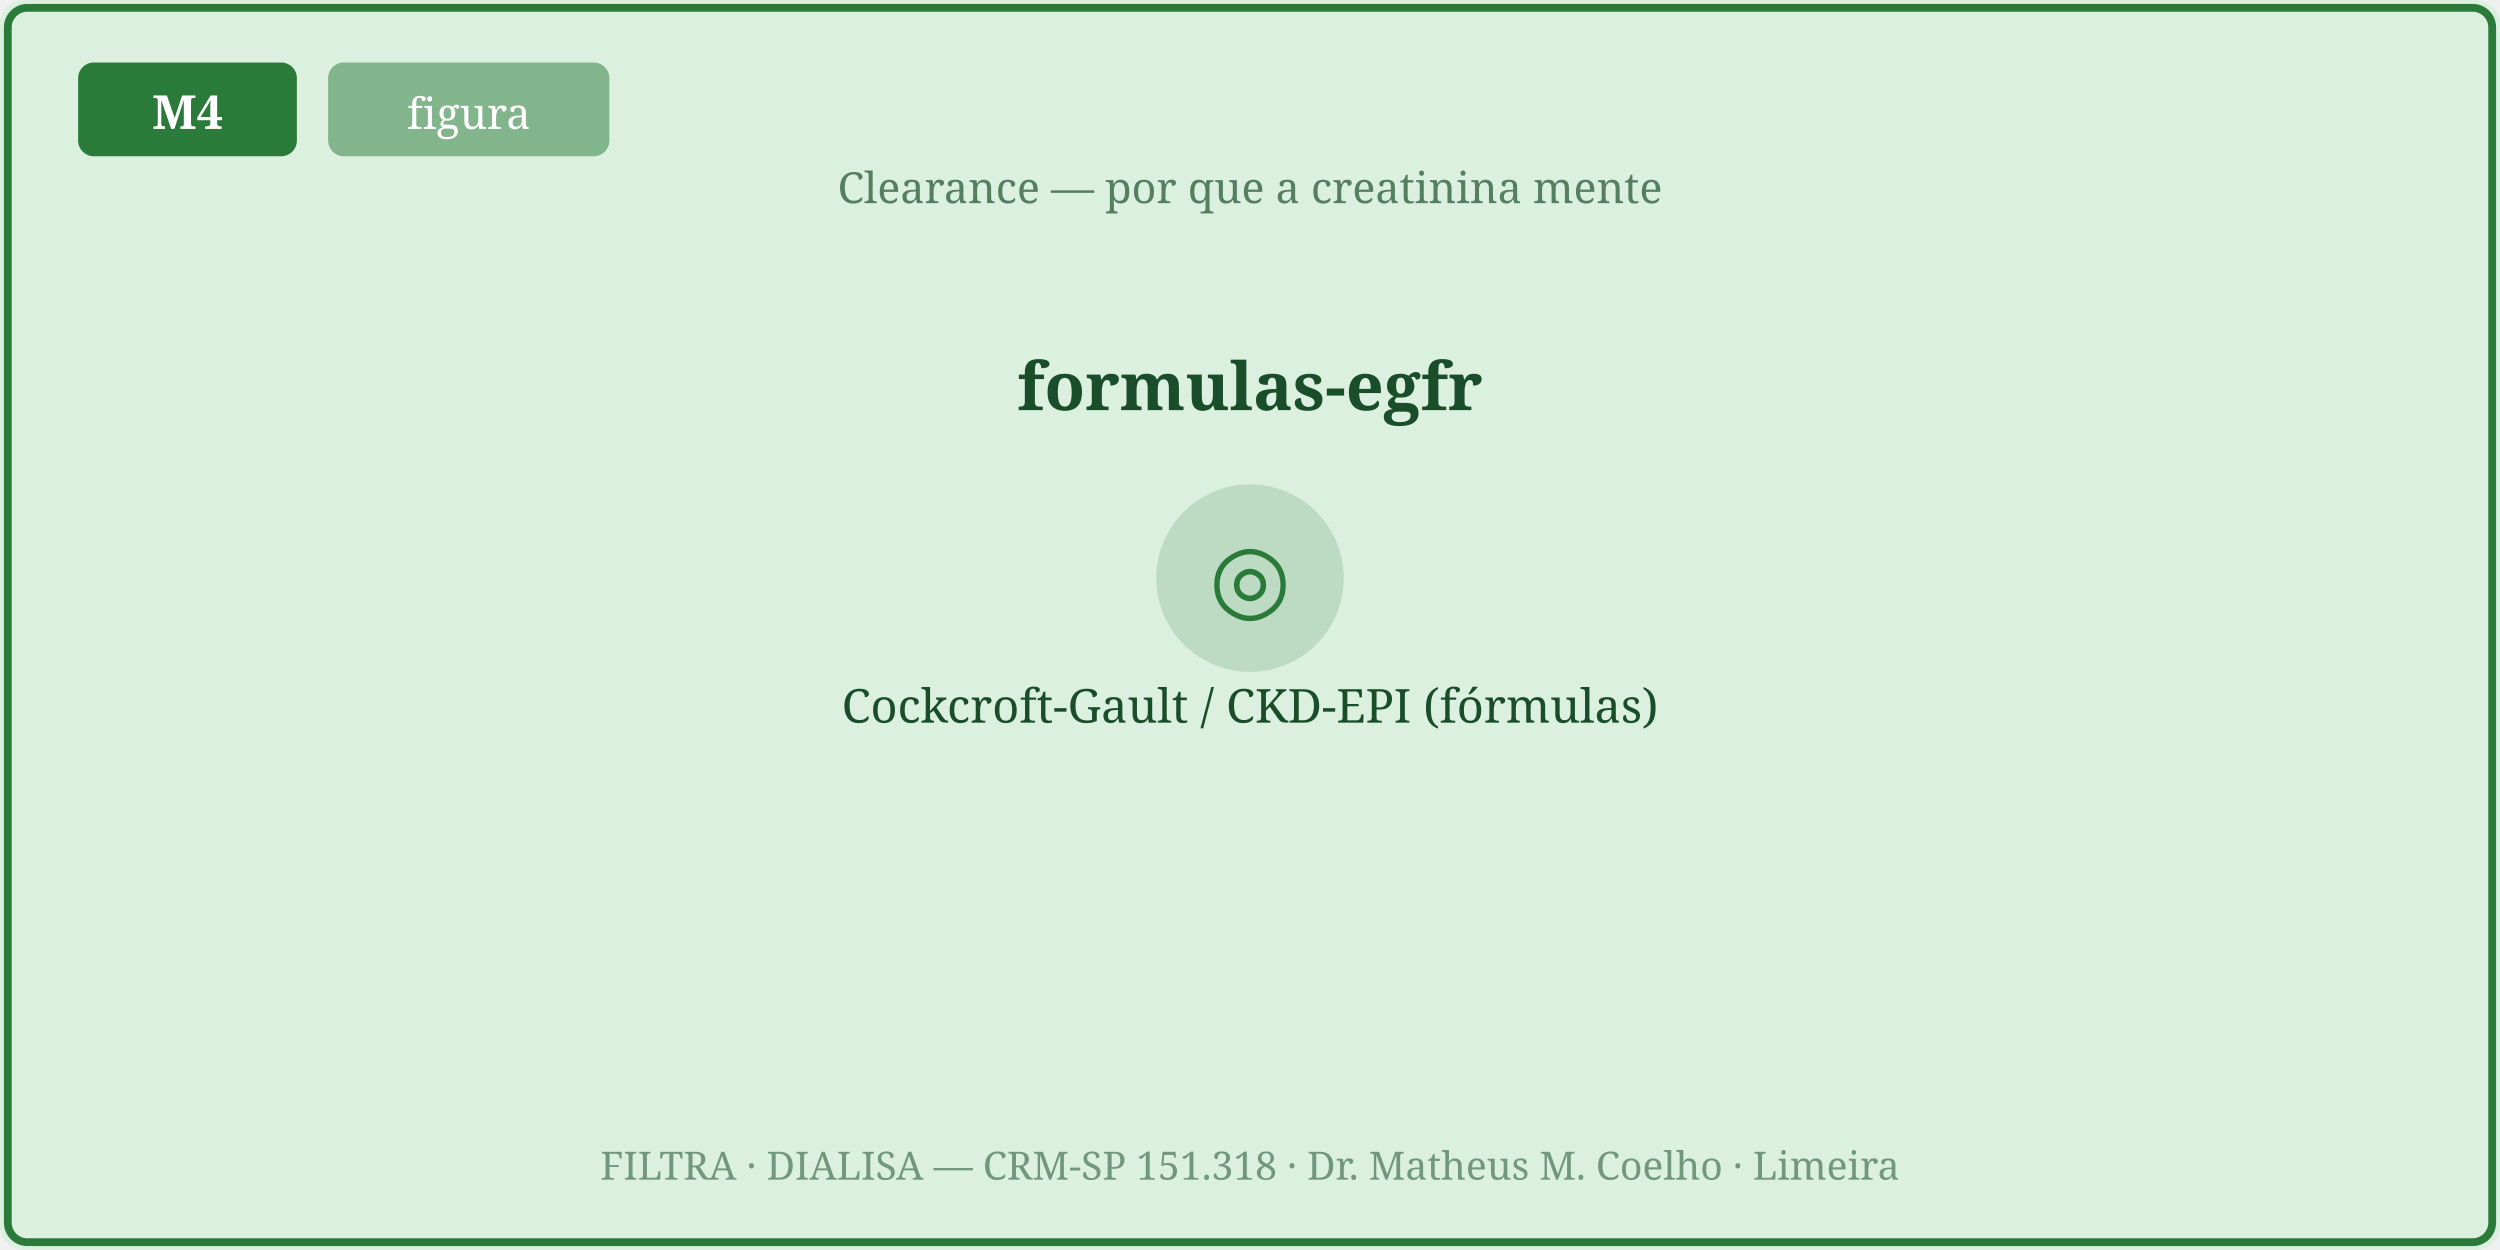
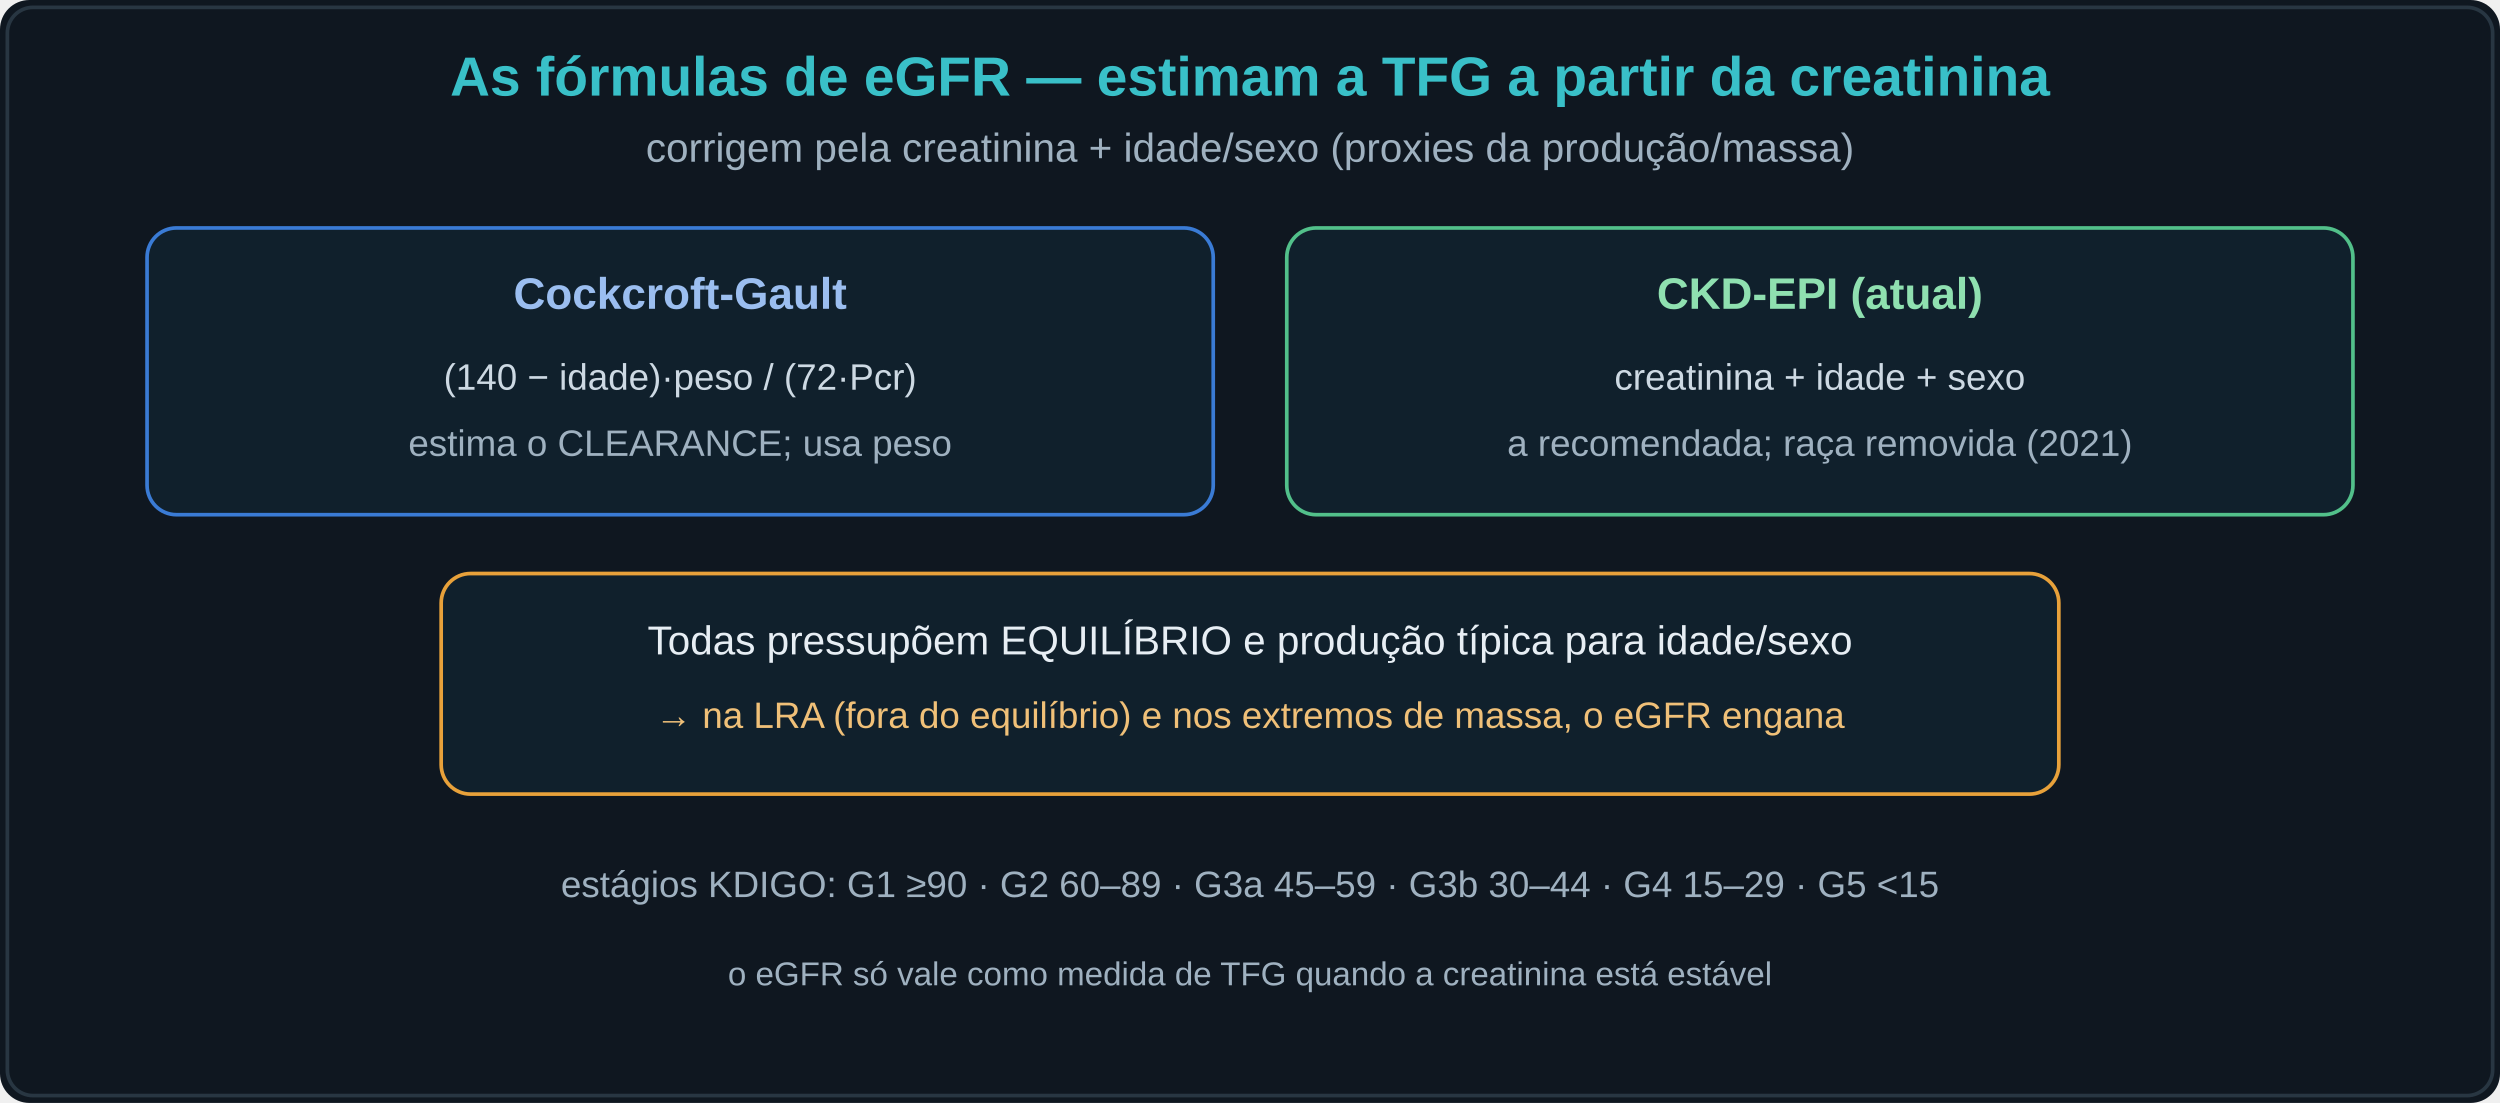
- <svg xmlns="http://www.w3.org/2000/svg" viewBox="0 0 640 320" font-family="Georgia,serif">
-   <rect width="640" height="320" fill="#dcf0e0" rx="6" />
-   <rect x="2" y="2" width="636" height="316" rx="5" fill="none" stroke="#2a7a3a" stroke-width="2" />
-   <rect x="20" y="16" width="56" height="24" rx="4" fill="#2a7a3a" />
-   <text x="48" y="33" text-anchor="middle" font-size="12" font-weight="bold" fill="white">M4</text>
-   <rect x="84" y="16" width="72" height="24" rx="4" fill="#2a7a3a" opacity="0.5" />
-   <text x="120" y="33" text-anchor="middle" font-size="11" fill="white">figura</text>
-   <text x="320" y="52" text-anchor="middle" font-size="11" fill="#1a4e2a" opacity="0.7">Clearance — por que a creatinina mente</text>
-   <text x="320" y="105" text-anchor="middle" font-size="17" font-weight="bold" fill="#1a4e2a">formulas-egfr</text>
-   <circle cx="320" cy="148" r="24" fill="#2a7a3a" opacity="0.18" />
-   <text x="320" y="156" text-anchor="middle" font-size="24" fill="#2a7a3a">◎</text>
-   <text x="320" y="185" text-anchor="middle" font-size="12" fill="#1a4e2a">Cockcroft-Gault / CKD-EPI (fórmulas)</text>
-   <text x="320" y="302" text-anchor="middle" font-size="10" fill="#1a4e2a" opacity="0.55">FILTRA · DIALISA — CRM-SP 151.318 · Dr. Matheus M. Coelho · Limeira</text>
+ <svg xmlns="http://www.w3.org/2000/svg" viewBox="0 0 680 300" font-family="system-ui,Arial,sans-serif">
+   <rect width="680" height="300" rx="8" fill="#0f1720" />
+   <rect x="2" y="2" width="676" height="296" rx="7" fill="none" stroke="#283642" />
+   <text x="340" y="26" text-anchor="middle" font-size="15" font-weight="bold" fill="#39c0c8">As fórmulas de eGFR — estimam a TFG a partir da creatinina</text>
+   <text x="340" y="44" text-anchor="middle" font-size="11" fill="#9fb1c0">corrigem pela creatinina + idade/sexo (proxies da produção/massa)</text>
+   <rect x="40" y="62" width="290" height="78" rx="8" fill="#10202c" stroke="#3a7bd5" />
+   <text x="185" y="84" text-anchor="middle" font-size="12" fill="#9bbef0" font-weight="bold">Cockcroft-Gault</text>
+   <text x="185" y="106" text-anchor="middle" font-size="10" fill="#cdd9e3">(140 − idade)·peso / (72·Pcr)</text>
+   <text x="185" y="124" text-anchor="middle" font-size="10" fill="#9fb1c0">estima o CLEARANCE; usa peso</text>
+   <rect x="350" y="62" width="290" height="78" rx="8" fill="#10202c" stroke="#52c08a" />
+   <text x="495" y="84" text-anchor="middle" font-size="12" fill="#8fe0b0" font-weight="bold">CKD-EPI (atual)</text>
+   <text x="495" y="106" text-anchor="middle" font-size="10" fill="#cdd9e3">creatinina + idade + sexo</text>
+   <text x="495" y="124" text-anchor="middle" font-size="10" fill="#9fb1c0">a recomendada; raça removida (2021)</text>
+   <rect x="120" y="156" width="440" height="60" rx="8" fill="#10202c" stroke="#e8a13a" />
+   <text x="340" y="178" text-anchor="middle" font-size="11" fill="#e7eef4">Todas pressupõem EQUILÍBRIO e produção típica para idade/sexo</text>
+   <text x="340" y="198" text-anchor="middle" font-size="10" fill="#f0c078">→ na LRA (fora do equilíbrio) e nos extremos de massa, o eGFR engana</text>
+   <text x="340" y="244" text-anchor="middle" font-size="10" fill="#9fb1c0">estágios KDIGO: G1 ≥90 · G2 60–89 · G3a 45–59 · G3b 30–44 · G4 15–29 · G5 &lt;15</text>
+   <text x="340" y="268" text-anchor="middle" font-size="9" fill="#9fb1c0">o eGFR só vale como medida de TFG quando a creatinina está estável</text>
</svg>
